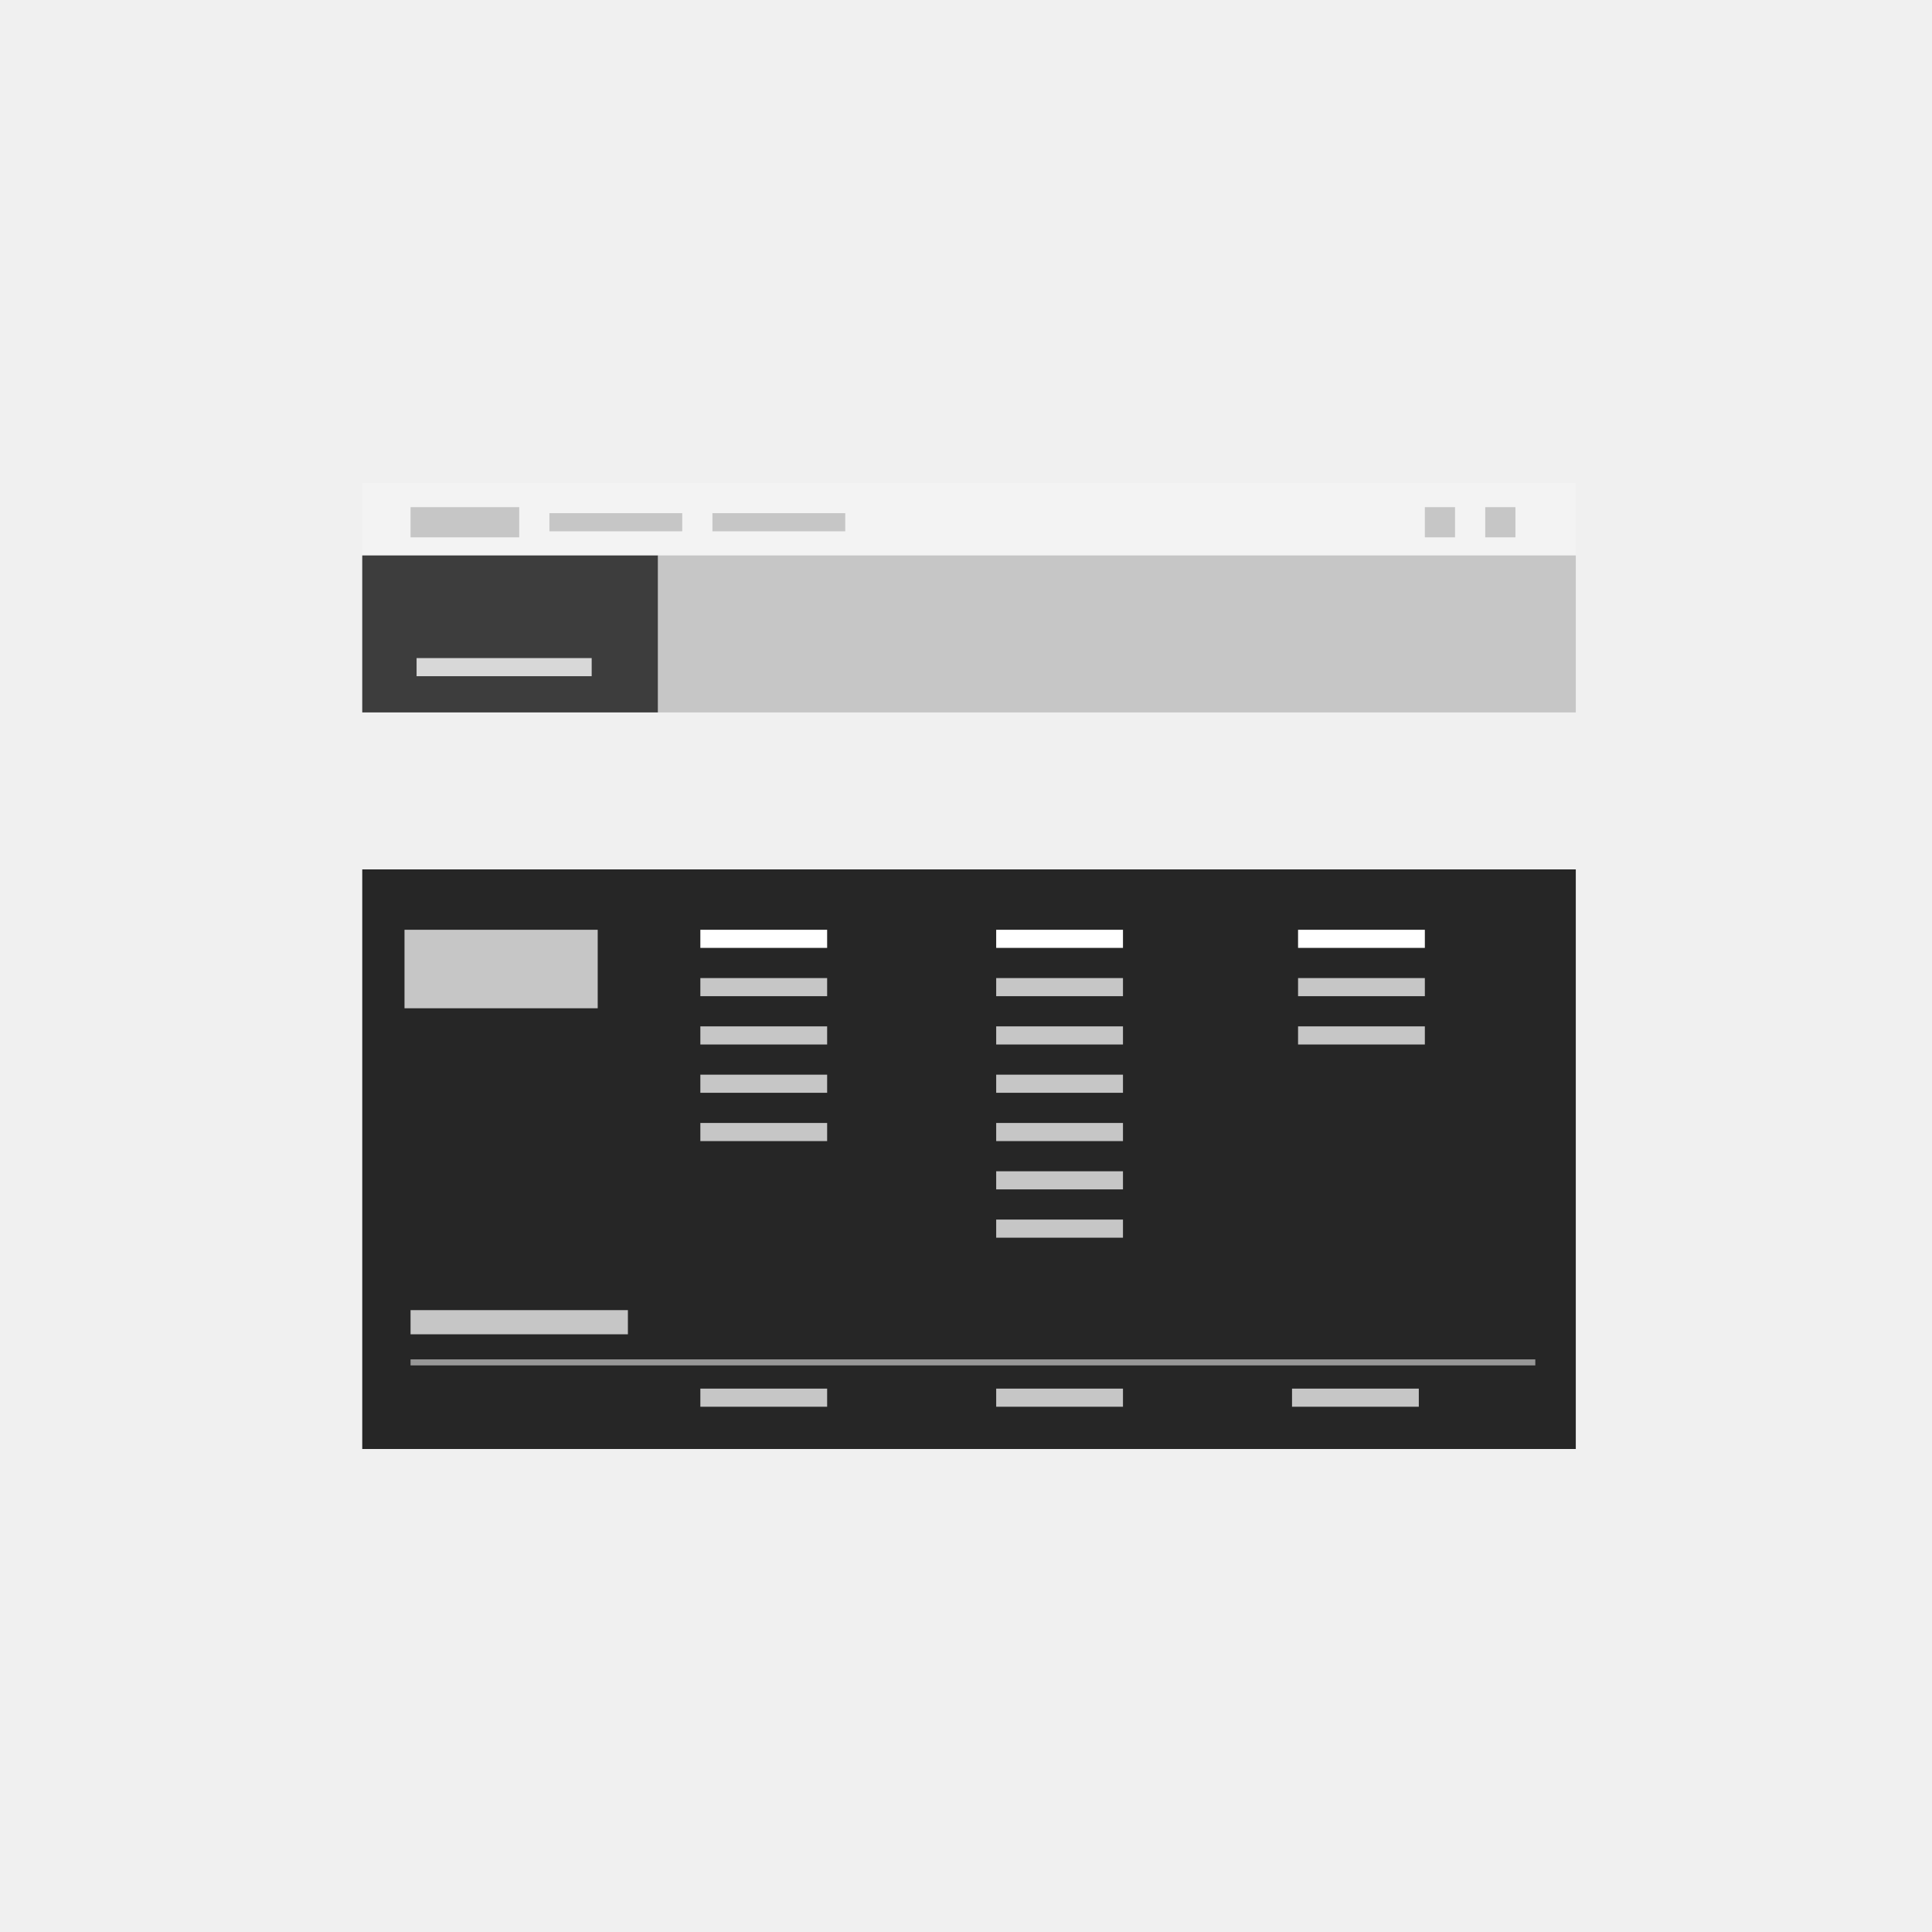
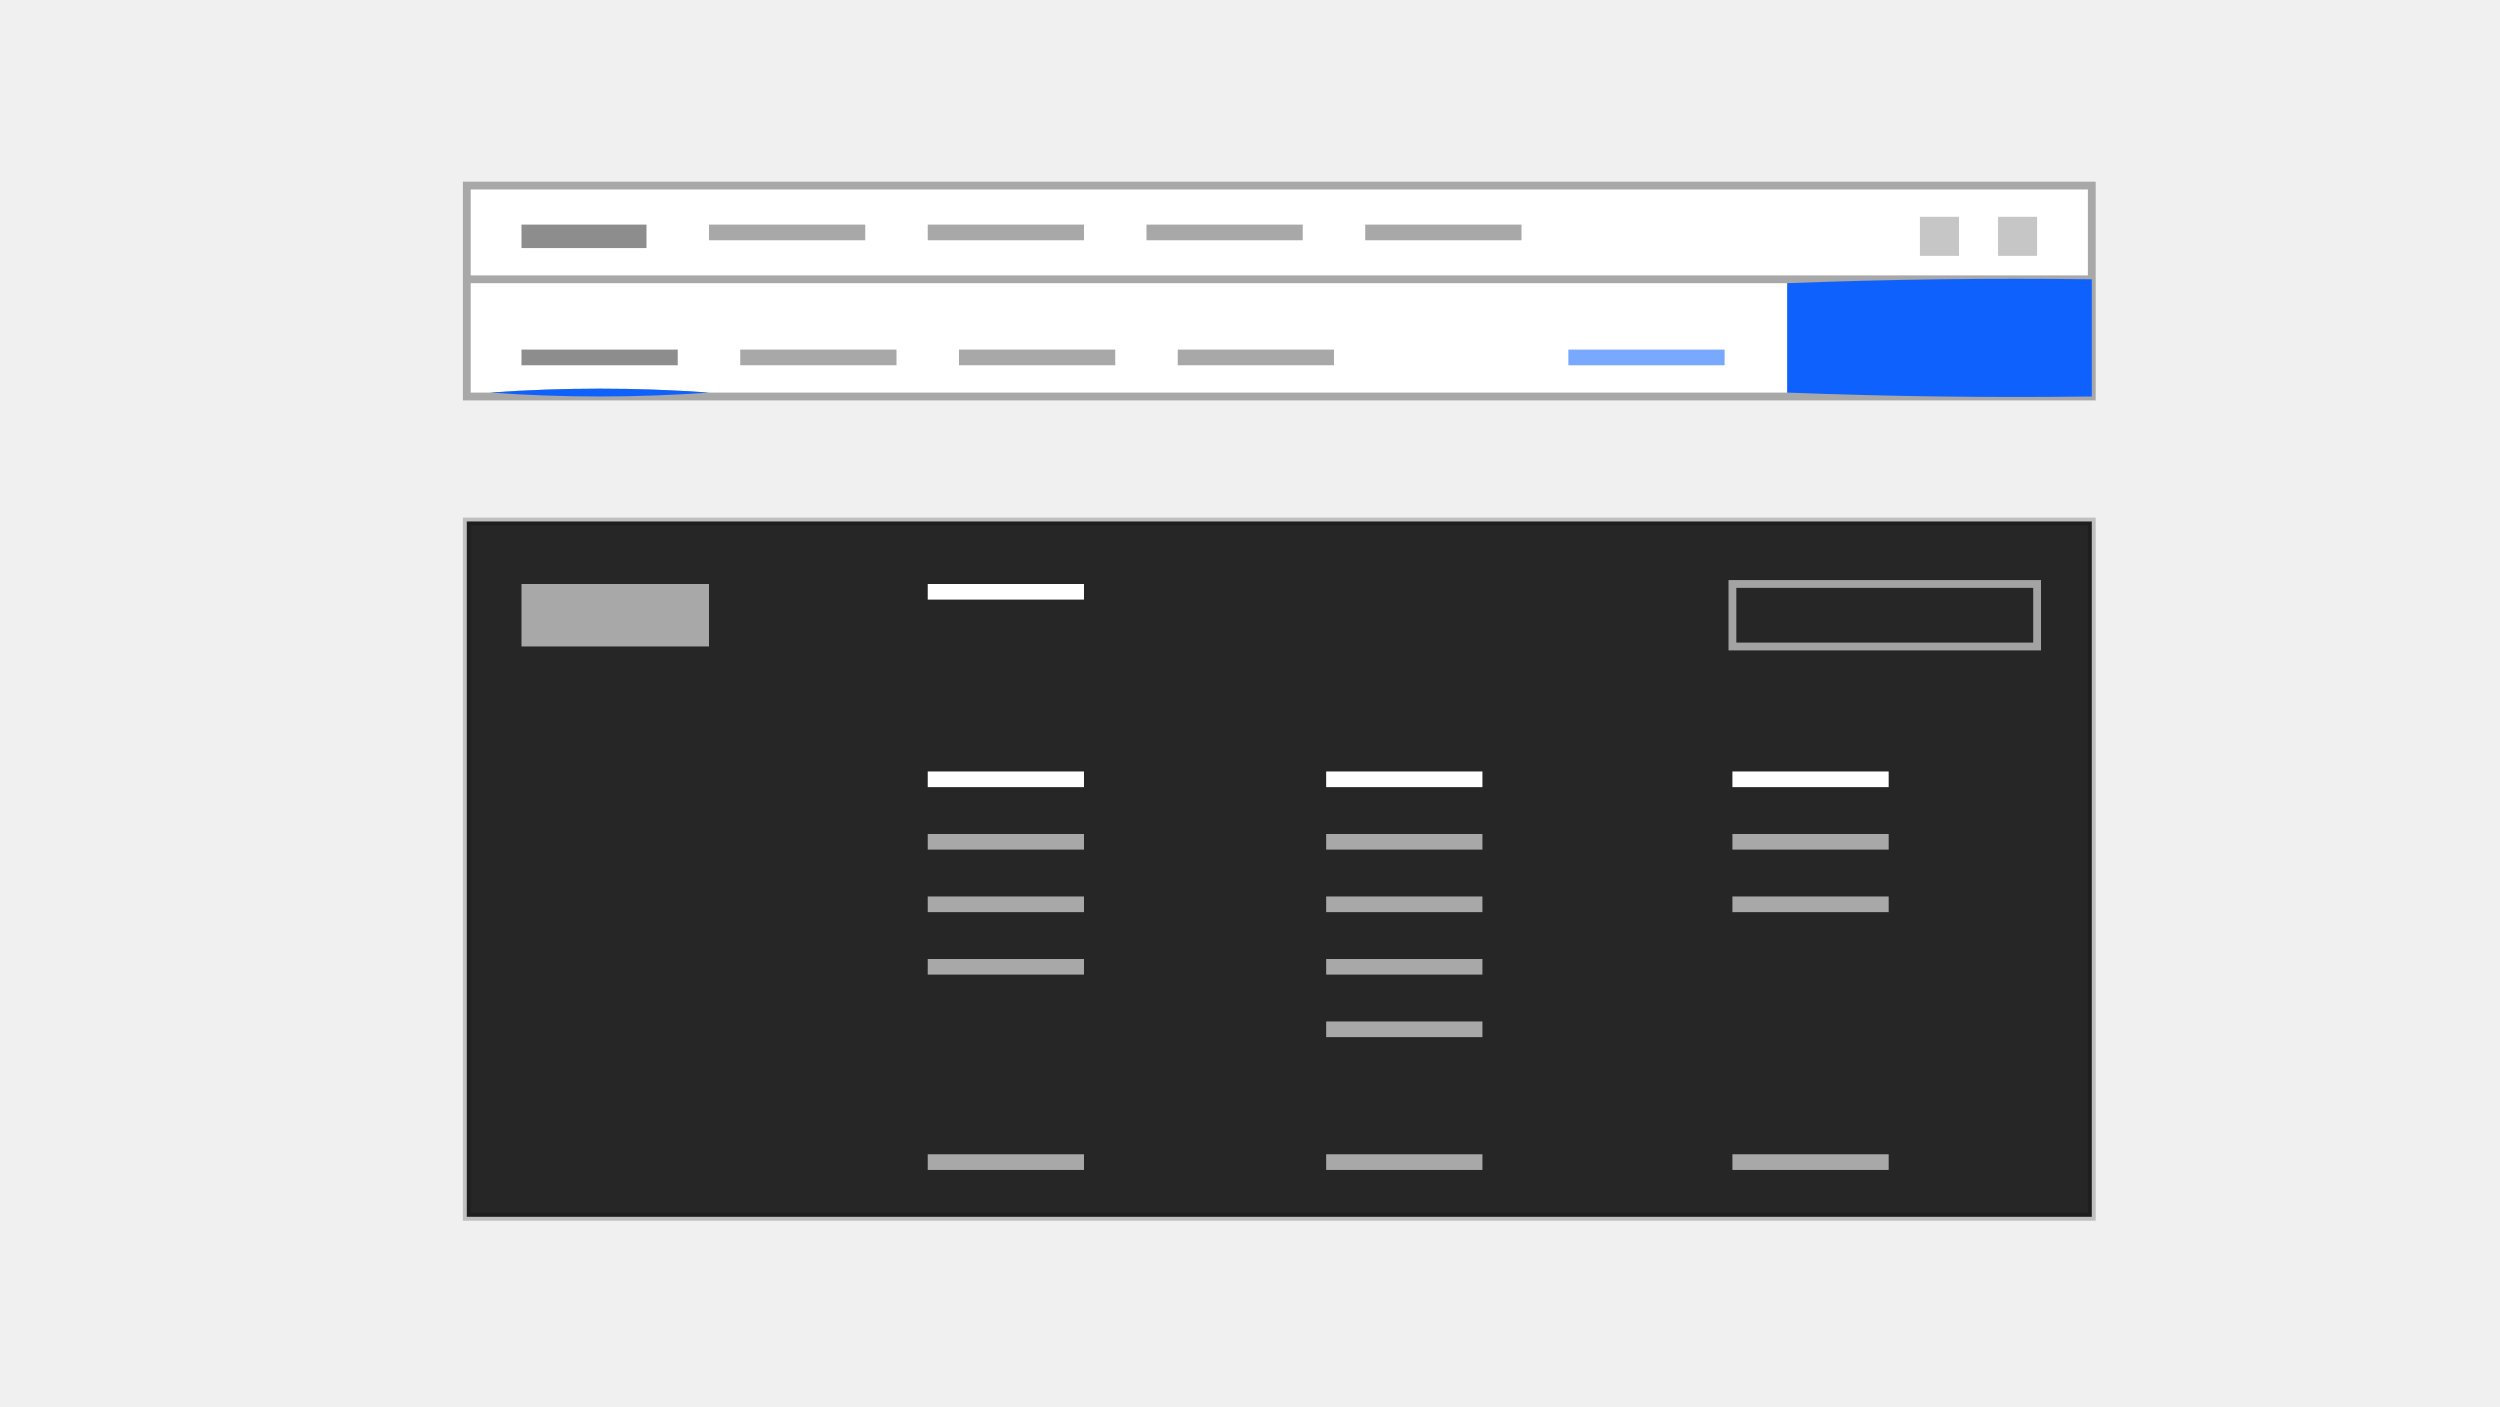
- <svg xmlns="http://www.w3.org/2000/svg" width="320px" height="320px" viewBox="0 0 320 320" version="1.1">
-   <g id="dot_com_shell" stroke="none" stroke-width="1" fill="none" fill-rule="evenodd">
-     <g id="Group" transform="translate(60, 80)">
-       <rect id="Rectangle-Copy-29" fill="#262626" x="0" y="64" width="201" height="96" />
-       <rect id="Rectangle-Copy-30" fill="#F3F3F3" x="0" y="0" width="201" height="12" />
-       <rect id="Rectangle-Copy-31" fill="#3D3D3D" x="0" y="12" width="49" height="26" />
-       <rect id="Rectangle-Copy-32" fill="#C6C6C6" x="49" y="12" width="152" height="26" />
-       <rect id="Rectangle-Copy-33" fill="#C6C6C6" x="8" y="4" width="18" height="5" />
-       <rect id="Rectangle-Copy-34" fill="#C6C6C6" x="7" y="74" width="32" height="13" />
-       <rect id="Rectangle-Copy-35" fill="#FFFFFF" x="56" y="74" width="21" height="3" />
-       <rect id="Rectangle-Copy-36" fill="#FFFFFF" x="105" y="74" width="21" height="3" />
-       <rect id="Rectangle-Copy-37" fill="#FFFFFF" x="155" y="74" width="21" height="3" />
-       <rect id="Rectangle-Copy-38" fill="#C6C6C6" x="56" y="82" width="21" height="3" />
-       <rect id="Rectangle-Copy-39" fill="#C6C6C6" x="105" y="82" width="21" height="3" />
-       <rect id="Rectangle-Copy-40" fill="#C6C6C6" x="155" y="82" width="21" height="3" />
-       <rect id="Rectangle-Copy-41" fill="#C6C6C6" x="56" y="90" width="21" height="3" />
-       <rect id="Rectangle-Copy-42" fill="#C6C6C6" x="105" y="90" width="21" height="3" />
-       <rect id="Rectangle-Copy-43" fill="#C6C6C6" x="155" y="90" width="21" height="3" />
-       <rect id="Rectangle-Copy-44" fill="#C6C6C6" x="56" y="98" width="21" height="3" />
-       <rect id="Rectangle-Copy-45" fill="#C6C6C6" x="105" y="98" width="21" height="3" />
-       <rect id="Rectangle-Copy-46" fill="#C6C6C6" x="105" y="114" width="21" height="3" />
-       <rect id="Rectangle-Copy-47" fill="#C6C6C6" x="56" y="106" width="21" height="3" />
-       <rect id="Rectangle-Copy-48" fill="#C6C6C6" x="8" y="137" width="36" height="4" />
-       <rect id="Rectangle-Copy-49" fill="#C6C6C6" x="56" y="150" width="21" height="3" />
-       <rect id="Rectangle-Copy-50" fill="#C6C6C6" x="105" y="150" width="21" height="3" />
-       <rect id="Rectangle-Copy-51" fill="#C6C6C6" x="154" y="150" width="21" height="3" />
-       <rect id="Rectangle-Copy-52" fill="#C6C6C6" x="105" y="106" width="21" height="3" />
-       <rect id="Rectangle-Copy-53" fill="#C6C6C6" x="105" y="122" width="21" height="3" />
-       <rect id="Rectangle-Copy-54" fill="#C6C6C6" x="31" y="5" width="22" height="3" />
-       <rect id="Rectangle-Copy-55" fill="#D8D8D8" x="9" y="29" width="29" height="3" />
-       <rect id="Rectangle-Copy-56" fill="#C6C6C6" x="58" y="5" width="22" height="3" />
-       <rect id="Rectangle-Copy-57" fill="#C6C6C6" x="176" y="4" width="5" height="5" />
-       <rect id="Rectangle-Copy-58" fill="#C6C6C6" x="186" y="4" width="5" height="5" />
-       <line x1="8" y1="145.654" x2="194.295" y2="145.654" id="Path-3-Copy" stroke="#979797" />
-     </g>
+ <svg xmlns="http://www.w3.org/2000/svg" version="1.1" width="640px" height="360px" style="shape-rendering:geometricPrecision; text-rendering:geometricPrecision; image-rendering:optimizeQuality; fill-rule:evenodd; clip-rule:evenodd">
+   <g>
+     <path style="opacity:1" fill="#a7a8a7" d="M 118.5,46.5 C 257.833,46.5 397.167,46.5 536.5,46.5C 536.5,65.167 536.5,83.833 536.5,102.5C 397.167,102.5 257.833,102.5 118.5,102.5C 118.5,83.833 118.5,65.167 118.5,46.5 Z" />
+   </g>
+   <g>
+     <path style="opacity:1" fill="#fefffe" d="M 120.5,48.5 C 258.5,48.5 396.5,48.5 534.5,48.5C 534.5,55.833 534.5,63.167 534.5,70.5C 396.5,70.5 258.5,70.5 120.5,70.5C 120.5,63.167 120.5,55.833 120.5,48.5 Z" />
+   </g>
+   <g>
+     <path style="opacity:1" fill="#c5c6c5" d="M 491.5,55.5 C 494.833,55.5 498.167,55.5 501.5,55.5C 501.5,58.833 501.5,62.167 501.5,65.5C 498.167,65.5 494.833,65.5 491.5,65.5C 491.5,62.167 491.5,58.833 491.5,55.5 Z" />
+   </g>
+   <g>
+     <path style="opacity:1" fill="#c5c6c5" d="M 511.5,55.5 C 514.833,55.5 518.167,55.5 521.5,55.5C 521.5,58.833 521.5,62.167 521.5,65.5C 518.167,65.5 514.833,65.5 511.5,65.5C 511.5,62.167 511.5,58.833 511.5,55.5 Z" />
+   </g>
+   <g>
+     <path style="opacity:1" fill="#8c8d8c" d="M 133.5,57.5 C 144.167,57.5 154.833,57.5 165.5,57.5C 165.5,59.5 165.5,61.5 165.5,63.5C 154.833,63.5 144.167,63.5 133.5,63.5C 133.5,61.5 133.5,59.5 133.5,57.5 Z" />
+   </g>
+   <g>
+     <path style="opacity:1" fill="#a7a8a7" d="M 181.5,57.5 C 194.833,57.5 208.167,57.5 221.5,57.5C 221.5,58.833 221.5,60.167 221.5,61.5C 208.167,61.5 194.833,61.5 181.5,61.5C 181.5,60.167 181.5,58.833 181.5,57.5 Z" />
+   </g>
+   <g>
+     <path style="opacity:1" fill="#a7a8a7" d="M 237.5,57.5 C 250.833,57.5 264.167,57.5 277.5,57.5C 277.5,58.833 277.5,60.167 277.5,61.5C 264.167,61.5 250.833,61.5 237.5,61.5C 237.5,60.167 237.5,58.833 237.5,57.5 Z" />
+   </g>
+   <g>
+     <path style="opacity:1" fill="#a7a8a7" d="M 293.5,57.5 C 306.833,57.5 320.167,57.5 333.5,57.5C 333.5,58.833 333.5,60.167 333.5,61.5C 320.167,61.5 306.833,61.5 293.5,61.5C 293.5,60.167 293.5,58.833 293.5,57.5 Z" />
+   </g>
+   <g>
+     <path style="opacity:1" fill="#a7a8a7" d="M 349.5,57.5 C 362.833,57.5 376.167,57.5 389.5,57.5C 389.5,58.833 389.5,60.167 389.5,61.5C 376.167,61.5 362.833,61.5 349.5,61.5C 349.5,60.167 349.5,58.833 349.5,57.5 Z" />
+   </g>
+   <g>
+     <path style="opacity:1" fill="#0f61fe" d="M 457.5,100.5 C 457.5,91.167 457.5,81.833 457.5,72.5C 483.328,71.502 509.328,71.169 535.5,71.5C 535.5,81.5 535.5,91.5 535.5,101.5C 509.328,101.831 483.328,101.498 457.5,100.5 Z" />
+   </g>
+   <g>
+     <path style="opacity:1" fill="#fefffe" d="M 457.5,72.5 C 457.5,81.833 457.5,91.167 457.5,100.5C 365.5,100.5 273.5,100.5 181.5,100.5C 162.833,99.167 144.167,99.167 125.5,100.5C 123.833,100.5 122.167,100.5 120.5,100.5C 120.5,91.167 120.5,81.833 120.5,72.5C 232.833,72.5 345.167,72.5 457.5,72.5 Z" />
+   </g>
+   <g>
+     <path style="opacity:1" fill="#8c8d8c" d="M 133.5,89.5 C 146.833,89.5 160.167,89.5 173.5,89.5C 173.5,90.833 173.5,92.167 173.5,93.5C 160.167,93.5 146.833,93.5 133.5,93.5C 133.5,92.167 133.5,90.833 133.5,89.5 Z" />
+   </g>
+   <g>
+     <path style="opacity:1" fill="#a7a8a7" d="M 189.5,89.5 C 202.833,89.5 216.167,89.5 229.5,89.5C 229.5,90.833 229.5,92.167 229.5,93.5C 216.167,93.5 202.833,93.5 189.5,93.5C 189.5,92.167 189.5,90.833 189.5,89.5 Z" />
+   </g>
+   <g>
+     <path style="opacity:1" fill="#a7a8a7" d="M 245.5,89.5 C 258.833,89.5 272.167,89.5 285.5,89.5C 285.5,90.833 285.5,92.167 285.5,93.5C 272.167,93.5 258.833,93.5 245.5,93.5C 245.5,92.167 245.5,90.833 245.5,89.5 Z" />
+   </g>
+   <g>
+     <path style="opacity:1" fill="#a7a8a7" d="M 301.5,89.5 C 314.833,89.5 328.167,89.5 341.5,89.5C 341.5,90.833 341.5,92.167 341.5,93.5C 328.167,93.5 314.833,93.5 301.5,93.5C 301.5,92.167 301.5,90.833 301.5,89.5 Z" />
+   </g>
+   <g>
+     <path style="opacity:1" fill="#78a9ff" d="M 401.5,89.5 C 414.833,89.5 428.167,89.5 441.5,89.5C 441.5,90.833 441.5,92.167 441.5,93.5C 428.167,93.5 414.833,93.5 401.5,93.5C 401.5,92.167 401.5,90.833 401.5,89.5 Z" />
+   </g>
+   <g>
+     <path style="opacity:1" fill="#0f61fe" d="M 181.5,100.5 C 162.833,101.833 144.167,101.833 125.5,100.5C 144.167,99.167 162.833,99.167 181.5,100.5 Z" />
+   </g>
+   <g>
+     <path style="opacity:0.2" fill="#000000" d="M 118.5,132.5 C 257.833,132.5 397.167,132.5 536.5,132.5C 536.5,192.5 536.5,252.5 536.5,312.5C 397.167,312.5 257.833,312.5 118.5,312.5C 118.5,252.5 118.5,192.5 118.5,132.5 Z" />
+   </g>
+   <g>
+     <path style="opacity:1" fill="#1d1e1d" d="M 119.5,133.5 C 258.167,133.5 396.833,133.5 535.5,133.5C 535.5,192.833 535.5,252.167 535.5,311.5C 396.833,311.5 258.167,311.5 119.5,311.5C 119.5,252.167 119.5,192.833 119.5,133.5 Z" />
+   </g>
+   <g>
+     <path style="opacity:1" fill="#262626" d="M 120.5,134.5 C 258.5,134.5 396.5,134.5 534.5,134.5C 534.5,193.167 534.5,251.833 534.5,310.5C 396.5,310.5 258.5,310.5 120.5,310.5C 120.5,251.833 120.5,193.167 120.5,134.5 Z" />
+   </g>
+   <g>
+     <path style="opacity:1" fill="#a2a3a2" d="M 442.5,148.5 C 469.167,148.5 495.833,148.5 522.5,148.5C 522.5,154.5 522.5,160.5 522.5,166.5C 495.833,166.5 469.167,166.5 442.5,166.5C 442.5,160.5 442.5,154.5 442.5,148.5 Z" />
+   </g>
+   <g>
+     <path style="opacity:1" fill="#a7a8a7" d="M 133.5,149.5 C 149.5,149.5 165.5,149.5 181.5,149.5C 181.5,154.833 181.5,160.167 181.5,165.5C 165.5,165.5 149.5,165.5 133.5,165.5C 133.5,160.167 133.5,154.833 133.5,149.5 Z" />
+   </g>
+   <g>
+     <path style="opacity:1" fill="#fefffe" d="M 237.5,149.5 C 250.833,149.5 264.167,149.5 277.5,149.5C 277.5,150.833 277.5,152.167 277.5,153.5C 264.167,153.5 250.833,153.5 237.5,153.5C 237.5,152.167 237.5,150.833 237.5,149.5 Z" />
+   </g>
+   <g>
+     <path style="opacity:1" fill="#252625" d="M 444.5,150.5 C 469.833,150.5 495.167,150.5 520.5,150.5C 520.5,155.167 520.5,159.833 520.5,164.5C 495.167,164.5 469.833,164.5 444.5,164.5C 444.5,159.833 444.5,155.167 444.5,150.5 Z" />
+   </g>
+   <g>
+     <path style="opacity:1" fill="#fefffe" d="M 237.5,197.5 C 250.833,197.5 264.167,197.5 277.5,197.5C 277.5,198.833 277.5,200.167 277.5,201.5C 264.167,201.5 250.833,201.5 237.5,201.5C 237.5,200.167 237.5,198.833 237.5,197.5 Z" />
+   </g>
+   <g>
+     <path style="opacity:1" fill="#fefffe" d="M 339.5,197.5 C 352.833,197.5 366.167,197.5 379.5,197.5C 379.5,198.833 379.5,200.167 379.5,201.5C 366.167,201.5 352.833,201.5 339.5,201.5C 339.5,200.167 339.5,198.833 339.5,197.5 Z" />
+   </g>
+   <g>
+     <path style="opacity:1" fill="#fefffe" d="M 443.5,197.5 C 456.833,197.5 470.167,197.5 483.5,197.5C 483.5,198.833 483.5,200.167 483.5,201.5C 470.167,201.5 456.833,201.5 443.5,201.5C 443.5,200.167 443.5,198.833 443.5,197.5 Z" />
+   </g>
+   <g>
+     <path style="opacity:1" fill="#a7a8a7" d="M 237.5,213.5 C 250.833,213.5 264.167,213.5 277.5,213.5C 277.5,214.833 277.5,216.167 277.5,217.5C 264.167,217.5 250.833,217.5 237.5,217.5C 237.5,216.167 237.5,214.833 237.5,213.5 Z" />
+   </g>
+   <g>
+     <path style="opacity:1" fill="#a7a8a7" d="M 339.5,213.5 C 352.833,213.5 366.167,213.5 379.5,213.5C 379.5,214.833 379.5,216.167 379.5,217.5C 366.167,217.5 352.833,217.5 339.5,217.5C 339.5,216.167 339.5,214.833 339.5,213.5 Z" />
+   </g>
+   <g>
+     <path style="opacity:1" fill="#a7a8a7" d="M 443.5,213.5 C 456.833,213.5 470.167,213.5 483.5,213.5C 483.5,214.833 483.5,216.167 483.5,217.5C 470.167,217.5 456.833,217.5 443.5,217.5C 443.5,216.167 443.5,214.833 443.5,213.5 Z" />
+   </g>
+   <g>
+     <path style="opacity:1" fill="#a7a8a7" d="M 237.5,229.5 C 250.833,229.5 264.167,229.5 277.5,229.5C 277.5,230.833 277.5,232.167 277.5,233.5C 264.167,233.5 250.833,233.5 237.5,233.5C 237.5,232.167 237.5,230.833 237.5,229.5 Z" />
+   </g>
+   <g>
+     <path style="opacity:1" fill="#a7a8a7" d="M 339.5,229.5 C 352.833,229.5 366.167,229.5 379.5,229.5C 379.5,230.833 379.5,232.167 379.5,233.5C 366.167,233.5 352.833,233.5 339.5,233.5C 339.5,232.167 339.5,230.833 339.5,229.5 Z" />
+   </g>
+   <g>
+     <path style="opacity:1" fill="#a7a8a7" d="M 443.5,229.5 C 456.833,229.5 470.167,229.5 483.5,229.5C 483.5,230.833 483.5,232.167 483.5,233.5C 470.167,233.5 456.833,233.5 443.5,233.5C 443.5,232.167 443.5,230.833 443.5,229.5 Z" />
+   </g>
+   <g>
+     <path style="opacity:1" fill="#a7a8a7" d="M 237.5,245.5 C 250.833,245.5 264.167,245.5 277.5,245.5C 277.5,246.833 277.5,248.167 277.5,249.5C 264.167,249.5 250.833,249.5 237.5,249.5C 237.5,248.167 237.5,246.833 237.5,245.5 Z" />
+   </g>
+   <g>
+     <path style="opacity:1" fill="#a7a8a7" d="M 339.5,245.5 C 352.833,245.5 366.167,245.5 379.5,245.5C 379.5,246.833 379.5,248.167 379.5,249.5C 366.167,249.5 352.833,249.5 339.5,249.5C 339.5,248.167 339.5,246.833 339.5,245.5 Z" />
+   </g>
+   <g>
+     <path style="opacity:1" fill="#a7a8a7" d="M 339.5,261.5 C 352.833,261.5 366.167,261.5 379.5,261.5C 379.5,262.833 379.5,264.167 379.5,265.5C 366.167,265.5 352.833,265.5 339.5,265.5C 339.5,264.167 339.5,262.833 339.5,261.5 Z" />
+   </g>
+   <g>
+     <path style="opacity:1" fill="#a7a8a7" d="M 237.5,295.5 C 250.833,295.5 264.167,295.5 277.5,295.5C 277.5,296.833 277.5,298.167 277.5,299.5C 264.167,299.5 250.833,299.5 237.5,299.5C 237.5,298.167 237.5,296.833 237.5,295.5 Z" />
+   </g>
+   <g>
+     <path style="opacity:1" fill="#a7a8a7" d="M 339.5,295.5 C 352.833,295.5 366.167,295.5 379.5,295.5C 379.5,296.833 379.5,298.167 379.5,299.5C 366.167,299.5 352.833,299.5 339.5,299.5C 339.5,298.167 339.5,296.833 339.5,295.5 Z" />
+   </g>
+   <g>
+     <path style="opacity:1" fill="#a7a8a7" d="M 443.5,295.5 C 456.833,295.5 470.167,295.5 483.5,295.5C 483.5,296.833 483.5,298.167 483.5,299.5C 470.167,299.5 456.833,299.5 443.5,299.5C 443.5,298.167 443.5,296.833 443.5,295.5 Z" />
  </g>
</svg>
